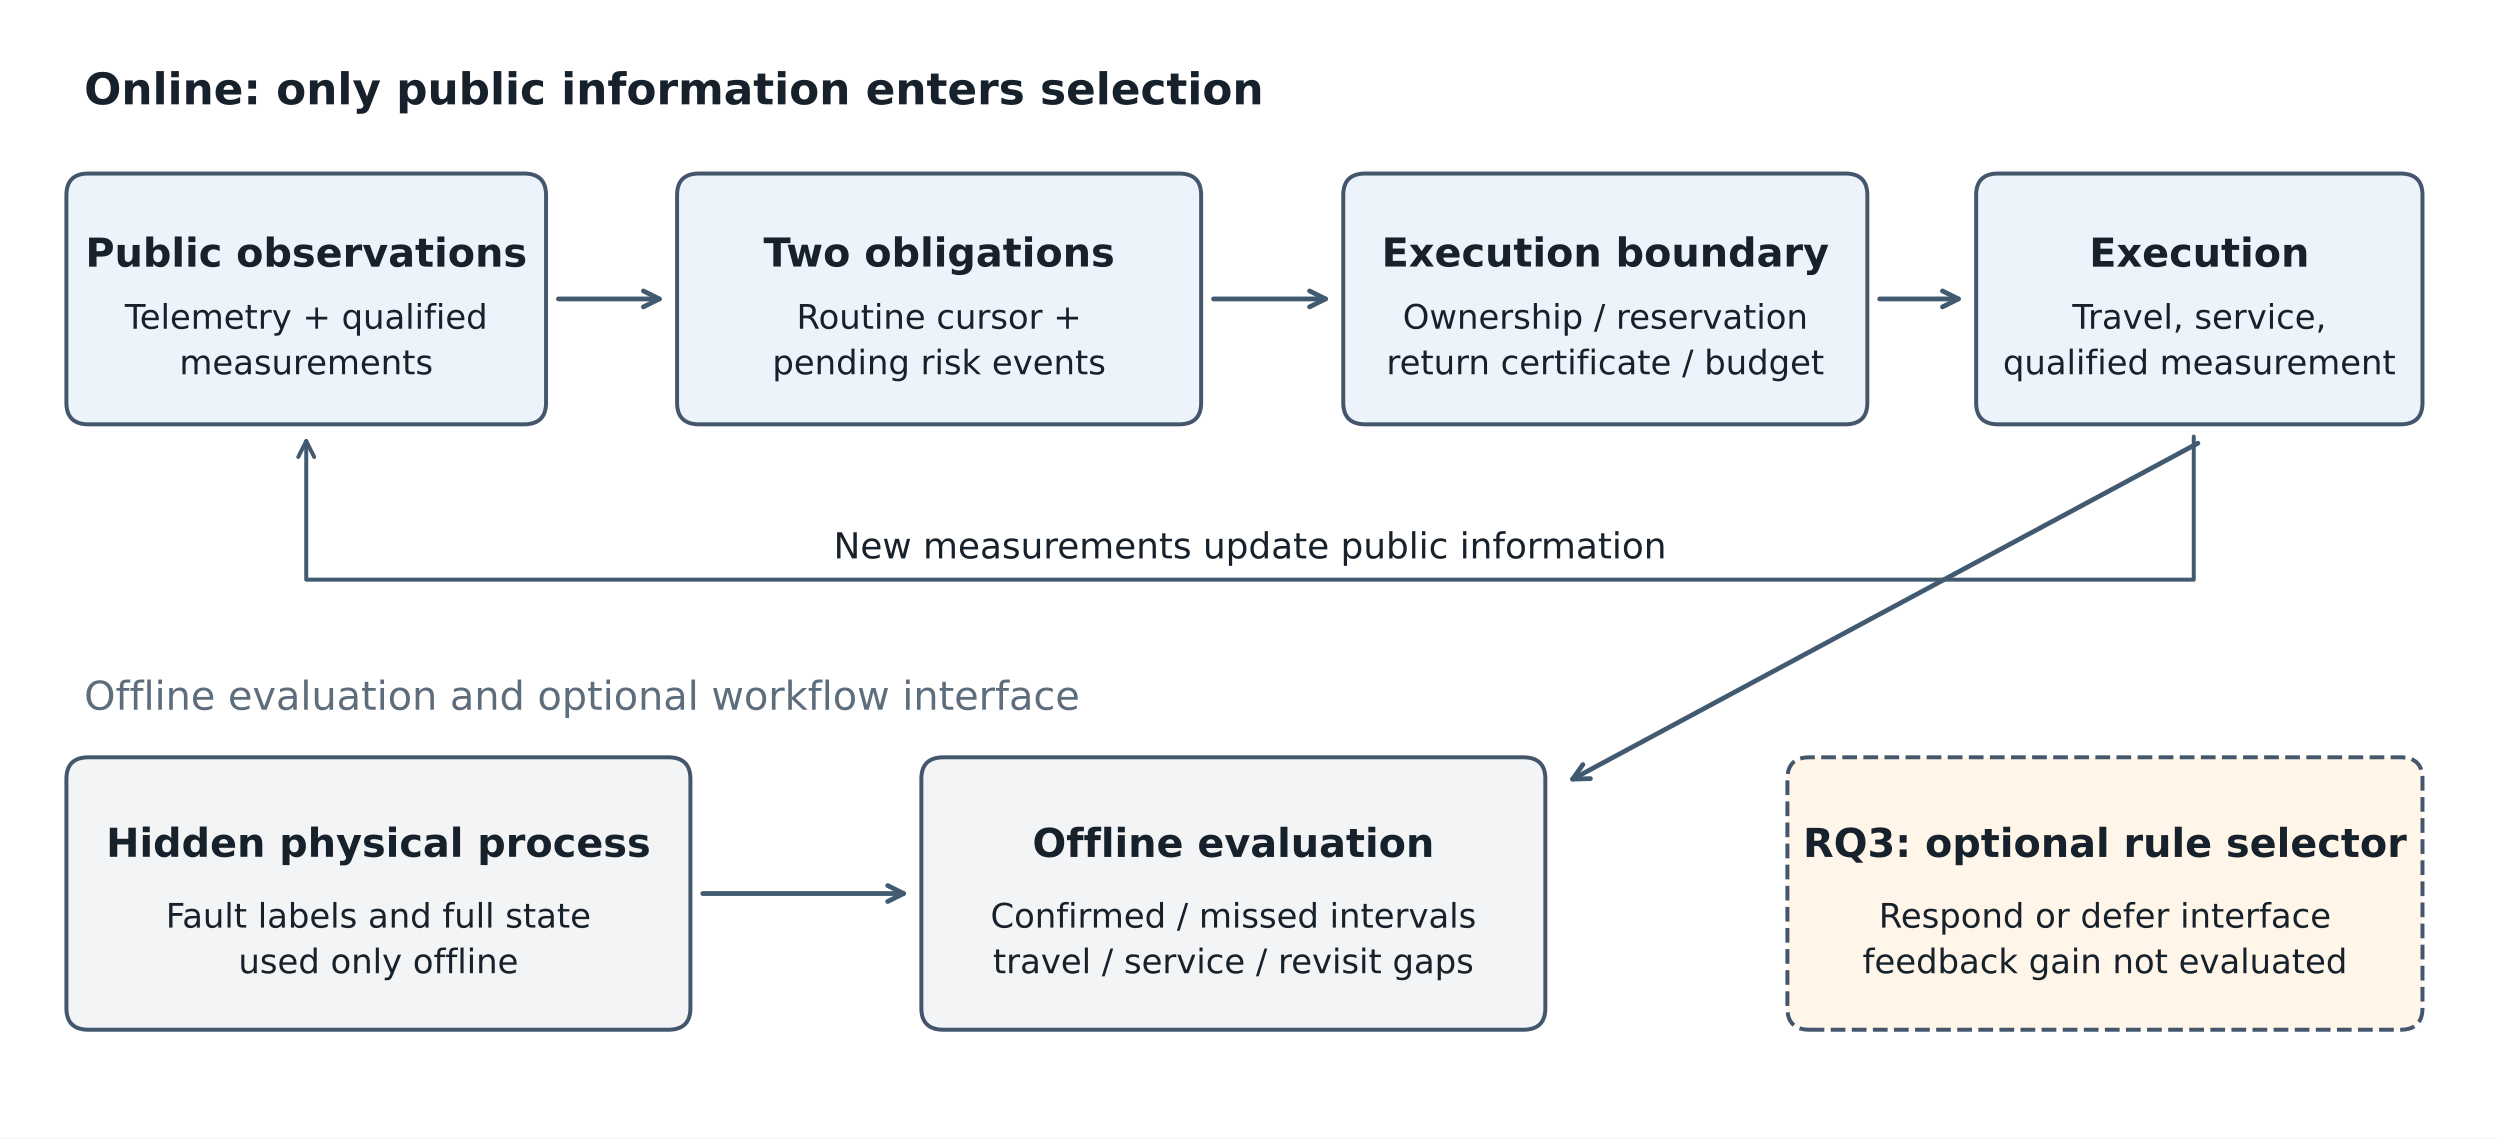
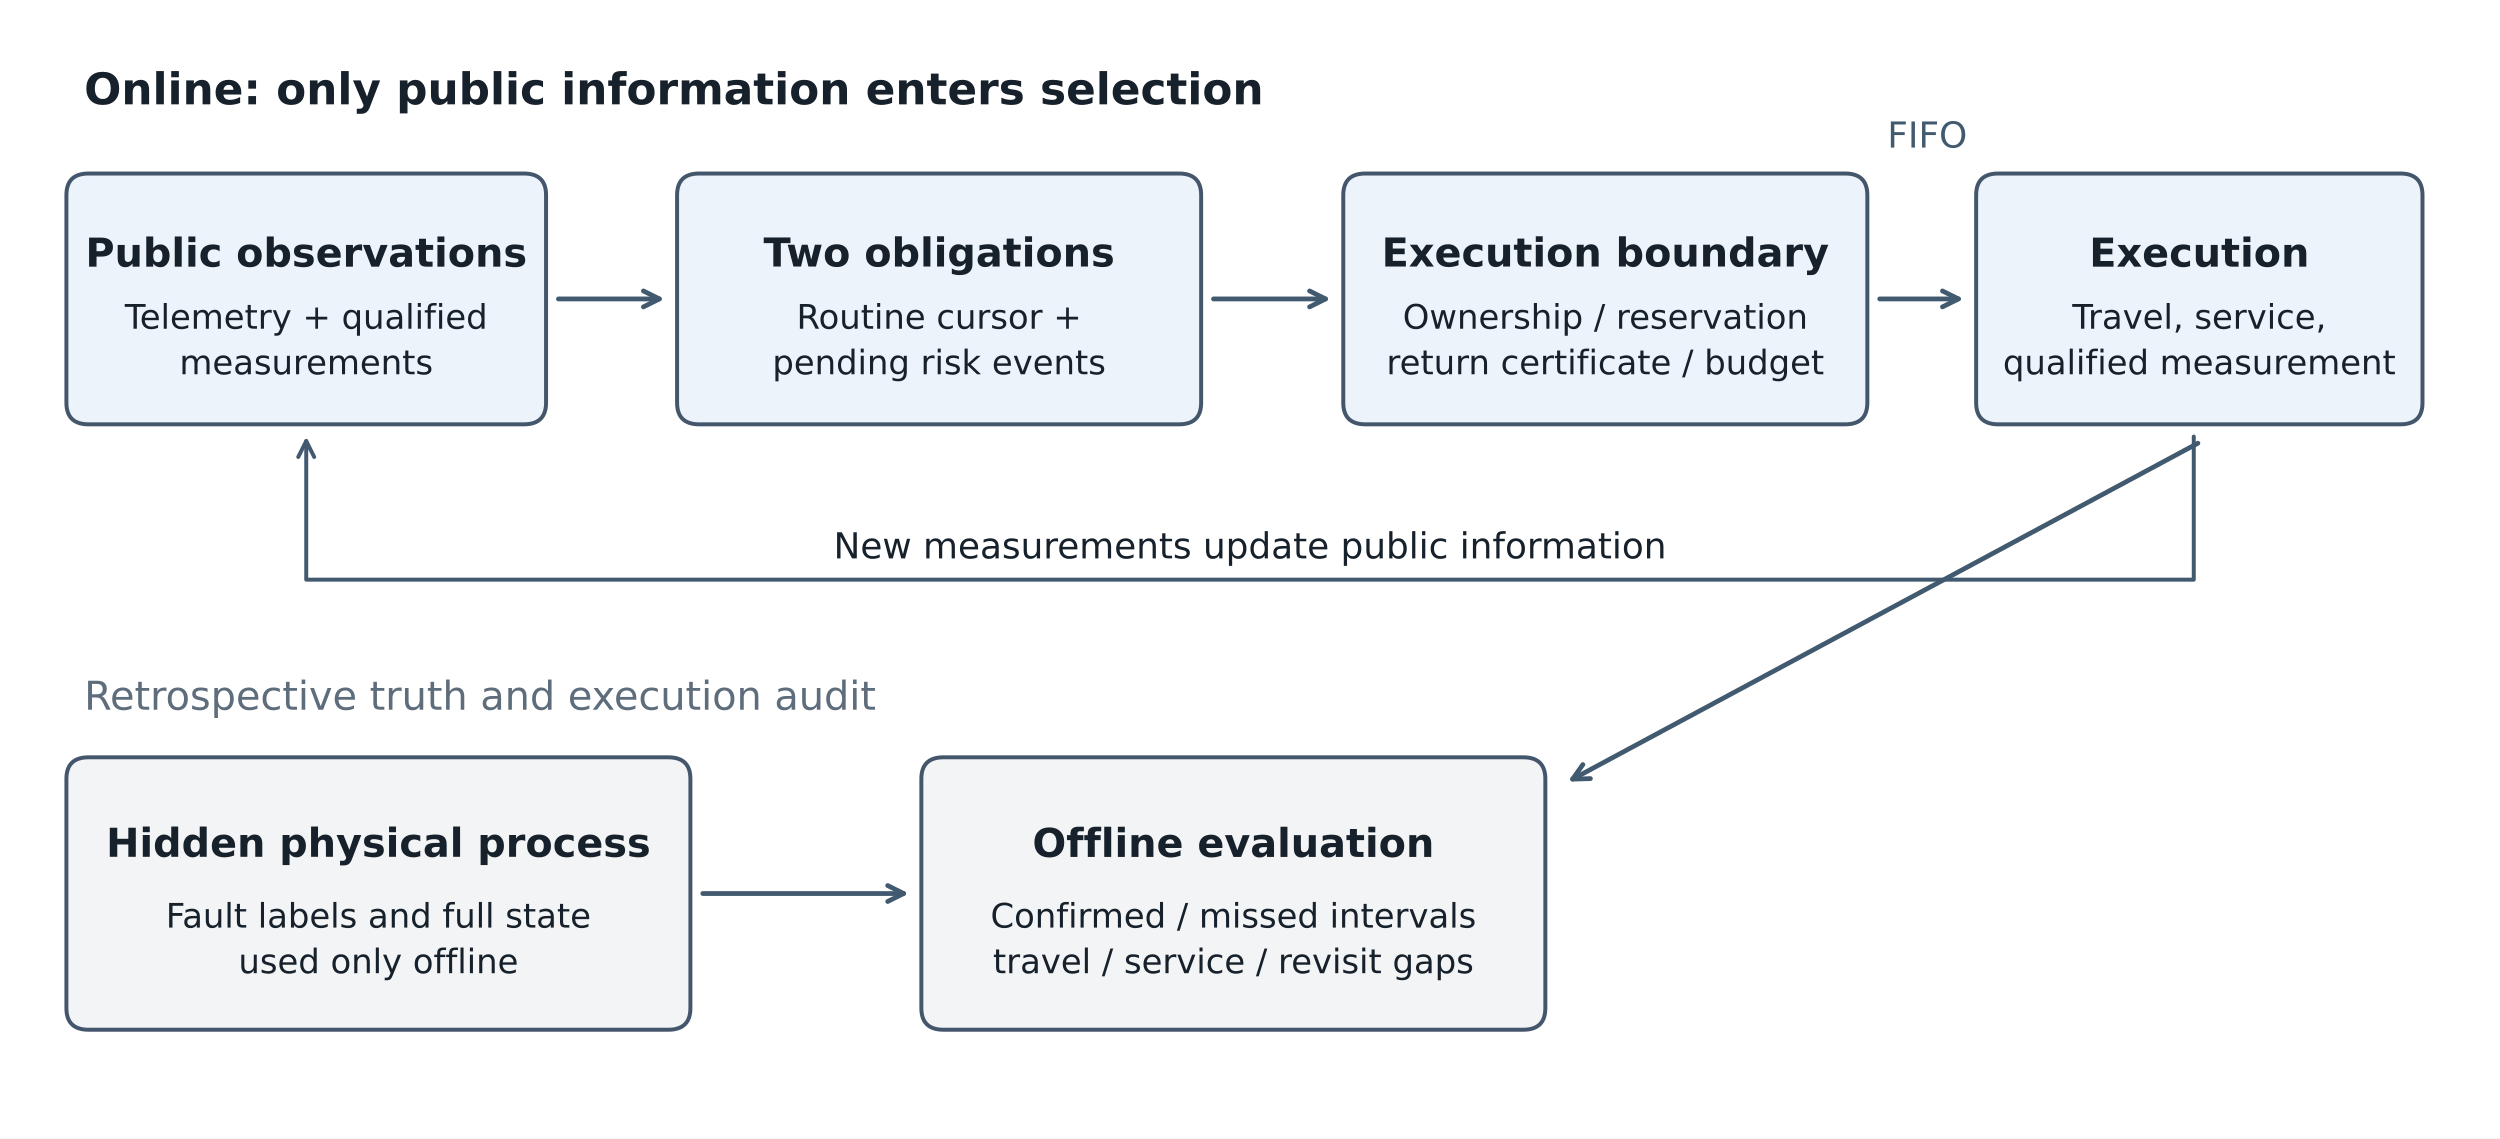
<svg xmlns="http://www.w3.org/2000/svg" width="628.2pt" height="286.056pt" viewBox="0 0 628.2 286.056" version="1.1">
  <defs>
    <style type="text/css">*{stroke-linejoin: round; stroke-linecap: butt}</style>
  </defs>
  <g id="figure_1">
    <g id="patch_1">
      <path d="M 0 286.056 L 628.2 286.056 L 628.2 0 L 0 0 z " style="fill: #ffffff" />
    </g>
    <g id="axes_1">
      <g id="patch_2">
        <path d="M 22.266 106.626 L 131.634 106.626 Q 137.214 106.626 137.214 101.193 L 137.214 49.035 Q 137.214 43.602 131.634 43.602 L 22.266 43.602 Q 16.686 43.602 16.686 49.035 L 16.686 101.193 Q 16.686 106.626 22.266 106.626 z " clip-path="url(#pa7bfb9ebd3)" style="fill: #edf3fa; stroke: #44566b; stroke-linejoin: miter" />
      </g>
      <g id="patch_3">
        <path d="M 175.716 106.626 L 296.244 106.626 Q 301.824 106.626 301.824 101.193 L 301.824 49.035 Q 301.824 43.602 296.244 43.602 L 175.716 43.602 Q 170.136 43.602 170.136 49.035 L 170.136 101.193 Q 170.136 106.626 175.716 106.626 z " clip-path="url(#pa7bfb9ebd3)" style="fill: #edf3fa; stroke: #44566b; stroke-linejoin: miter" />
      </g>
      <g id="patch_4">
        <path d="M 343.116 106.626 L 463.644 106.626 Q 469.224 106.626 469.224 101.193 L 469.224 49.035 Q 469.224 43.602 463.644 43.602 L 343.116 43.602 Q 337.536 43.602 337.536 49.035 L 337.536 101.193 Q 337.536 106.626 343.116 106.626 z " clip-path="url(#pa7bfb9ebd3)" style="fill: #edf3fa; stroke: #44566b; stroke-linejoin: miter" />
      </g>
      <g id="patch_5">
        <path d="M 502.146 106.626 L 603.144 106.626 Q 608.724 106.626 608.724 101.193 L 608.724 49.035 Q 608.724 43.602 603.144 43.602 L 502.146 43.602 Q 496.566 43.602 496.566 49.035 L 496.566 101.193 Q 496.566 106.626 502.146 106.626 z " clip-path="url(#pa7bfb9ebd3)" style="fill: #edf3fa; stroke: #44566b; stroke-linejoin: miter" />
      </g>
      <g id="patch_6">
        <path d="M 22.266 258.753 L 167.904 258.753 Q 173.484 258.753 173.484 253.32 L 173.484 195.729 Q 173.484 190.296 167.904 190.296 L 22.266 190.296 Q 16.686 190.296 16.686 195.729 L 16.686 253.32 Q 16.686 258.753 22.266 258.753 z " clip-path="url(#pa7bfb9ebd3)" style="fill: #f3f4f5; stroke: #44566b; stroke-linejoin: miter" />
      </g>
      <g id="patch_7">
        <path d="M 237.096 258.753 L 382.734 258.753 Q 388.314 258.753 388.314 253.32 L 388.314 195.729 Q 388.314 190.296 382.734 190.296 L 237.096 190.296 Q 231.516 190.296 231.516 195.729 L 231.516 253.32 Q 231.516 258.753 237.096 258.753 z " clip-path="url(#pa7bfb9ebd3)" style="fill: #f3f4f5; stroke: #44566b; stroke-linejoin: miter" />
-       </g>
-       <g id="patch_8">
-         <path d="M 454.716 258.753 L 603.144 258.753 Q 608.724 258.753 608.724 253.32 L 608.724 195.729 Q 608.724 190.296 603.144 190.296 L 454.716 190.296 Q 449.136 190.296 449.136 195.729 L 449.136 253.32 Q 449.136 258.753 454.716 258.753 z " clip-path="url(#pa7bfb9ebd3)" style="fill: #fff6e9; stroke-dasharray: 3.7,1.6; stroke-dashoffset: 0; stroke: #44566b; stroke-linejoin: miter" />
      </g>
      <g id="text_1">
        <text style="font-weight: 700; font-size: 10px; font-family: 'DejaVu Sans'; text-anchor: middle; fill: #17212b" x="76.95" y="67.007" transform="rotate(-0 76.95 67.00714)">Public observations</text>
      </g>
      <g id="text_2">
        <text style="font-size: 8.5px; font-family: 'DejaVu Sans'; fill: #17212b" transform="translate(31.37207 82.59784)">Telemetry + qualified</text>
        <text style="font-size: 8.5px; font-family: 'DejaVu Sans'; fill: #17212b" transform="translate(45.08828 94.05358)">measurements</text>
      </g>
      <g id="text_3">
        <text style="font-weight: 700; font-size: 10px; font-family: 'DejaVu Sans'; text-anchor: middle; fill: #17212b" x="235.98" y="66.968" transform="rotate(-0 235.98 66.96807)">Two obligations</text>
      </g>
      <g id="text_4">
        <text style="font-size: 8.5px; font-family: 'DejaVu Sans'; fill: #17212b" transform="translate(200.1671 82.59784)">Routine cursor +</text>
        <text style="font-size: 8.5px; font-family: 'DejaVu Sans'; fill: #17212b" transform="translate(194.0796 94.05358)">pending risk events</text>
      </g>
      <g id="text_5">
        <text style="font-weight: 700; font-size: 10px; font-family: 'DejaVu Sans'; text-anchor: middle; fill: #17212b" x="403.38" y="66.968" transform="rotate(-0 403.38 66.96807)">Execution boundary</text>
      </g>
      <g id="text_6">
        <text style="font-size: 8.5px; font-family: 'DejaVu Sans'; fill: #17212b" transform="translate(352.4803 82.59784)">Ownership / reservation</text>
        <text style="font-size: 8.5px; font-family: 'DejaVu Sans'; fill: #17212b" transform="translate(348.3896 94.05358)">return certificate / budget</text>
      </g>
      <g id="text_7">
        <text style="font-weight: 700; font-size: 10px; font-family: 'DejaVu Sans'; text-anchor: middle; fill: #17212b" x="552.645" y="67.007" transform="rotate(-0 552.645 67.00714)">Execution</text>
      </g>
      <g id="text_8">
        <text style="font-size: 8.5px; font-family: 'DejaVu Sans'; fill: #17212b" transform="translate(520.7368 82.59784)">Travel, service,</text>
        <text style="font-size: 8.5px; font-family: 'DejaVu Sans'; fill: #17212b" transform="translate(503.2992 94.05358)">qualified measurement</text>
      </g>
-       <g id="patch_9">
+       <g id="patch_8">
        <path d="M 140.327 75.114 Q 153.673 75.114 165.678 75.114 " style="fill: none; stroke: #425a70; stroke-width: 1.2; stroke-linecap: round" />
        <path d="M 161.678 73.114 L 165.678 75.114 L 161.678 77.114 " style="fill: none; stroke: #425a70; stroke-width: 1.2; stroke-linecap: round" />
      </g>
-       <g id="patch_10">
+       <g id="patch_9">
        <path d="M 304.939 75.114 Q 319.678 75.114 333.076 75.114 " style="fill: none; stroke: #425a70; stroke-width: 1.2; stroke-linecap: round" />
        <path d="M 329.076 73.114 L 333.076 75.114 L 329.076 77.114 " style="fill: none; stroke: #425a70; stroke-width: 1.2; stroke-linecap: round" />
      </g>
-       <g id="patch_11">
+       <g id="patch_10">
        <path d="M 472.342 75.114 Q 482.896 75.114 492.108 75.114 " style="fill: none; stroke: #425a70; stroke-width: 1.2; stroke-linecap: round" />
        <path d="M 488.108 73.114 L 492.108 75.114 L 488.108 77.114 " style="fill: none; stroke: #425a70; stroke-width: 1.2; stroke-linecap: round" />
      </g>
-       <g id="patch_12">
+       <g id="patch_11">
        <path d="M 551.25 109.709 L 551.25 145.657 L 76.95 145.657 L 76.95 110.827 " style="fill: none; stroke: #425a70; stroke-linecap: round" />
        <path d="M 74.95 114.827 L 76.95 110.827 L 78.95 114.827 " style="fill: none; stroke: #425a70; stroke-linecap: round" />
      </g>
      <g id="text_9">
        <text style="font-size: 9px; font-family: 'DejaVu Sans'; text-anchor: middle; fill: #17212b" x="314.1" y="140.311" transform="rotate(-0 314.1 140.3114)">New measurements update public information</text>
      </g>
      <g id="text_10">
        <text style="font-weight: 700; font-size: 10px; font-family: 'DejaVu Sans'; text-anchor: middle; fill: #17212b" x="95.085" y="215.292" transform="rotate(-0 95.085 215.2922)">Hidden physical process</text>
      </g>
      <g id="text_11">
        <text style="font-size: 8.5px; font-family: 'DejaVu Sans'; fill: #17212b" transform="translate(41.67512 233.0953)">Fault labels and full state</text>
        <text style="font-size: 8.5px; font-family: 'DejaVu Sans'; fill: #17212b" transform="translate(59.91027 244.551)">used only offline</text>
      </g>
      <g id="text_12">
        <text style="font-weight: 700; font-size: 10px; font-family: 'DejaVu Sans'; text-anchor: middle; fill: #17212b" x="309.915" y="215.331" transform="rotate(-0 309.915 215.3313)">Offline evaluation</text>
      </g>
      <g id="text_13">
        <text style="font-size: 8.5px; font-family: 'DejaVu Sans'; fill: #17212b" transform="translate(248.8883 233.0953)">Confirmed / missed intervals</text>
        <text style="font-size: 8.5px; font-family: 'DejaVu Sans'; fill: #17212b" transform="translate(249.5066 244.551)">travel / service / revisit gaps</text>
      </g>
-       <g id="patch_13">
+       <g id="patch_12">
        <path d="M 176.599 224.525 Q 202.5 224.525 227.059 224.525 " style="fill: none; stroke: #425a70; stroke-width: 1.2; stroke-linecap: round" />
        <path d="M 223.059 222.525 L 227.059 224.525 L 223.059 226.525 " style="fill: none; stroke: #425a70; stroke-width: 1.2; stroke-linecap: round" />
      </g>
-       <g id="patch_14">
+       <g id="patch_13">
        <path d="M 552.279 111.375 Q 473.13 153.894 395.163 195.778 " style="fill: none; stroke: #425a70; stroke-width: 1.2; stroke-linecap: round" />
        <path d="M 399.633 195.647 L 395.163 195.778 L 397.74 192.123 " style="fill: none; stroke: #425a70; stroke-width: 1.2; stroke-linecap: round" />
      </g>
      <g id="text_14">
-         <text style="font-weight: 700; font-size: 10px; font-family: 'DejaVu Sans'; text-anchor: middle; fill: #17212b" x="528.93" y="215.331" transform="rotate(-0 528.93 215.3313)">RQ3: optional rule selector</text>
+         <text style="font-size: 9px; font-family: 'DejaVu Sans'; text-anchor: middle; fill: #425a70" x="484.29" y="37.082" transform="rotate(-0 484.29 37.08216)">FIFO</text>
      </g>
      <g id="text_15">
-         <text style="font-size: 8.5px; font-family: 'DejaVu Sans'; fill: #17212b" transform="translate(472.1228 233.0953)">Respond or defer interface</text>
-         <text style="font-size: 8.5px; font-family: 'DejaVu Sans'; fill: #17212b" transform="translate(468.0235 244.551)">feedback gain not evaluated</text>
+         <text style="font-weight: 700; font-size: 11px; font-family: 'DejaVu Sans'; text-anchor: start; fill: #17212b" x="21.15" y="26.216" transform="rotate(-0 21.15 26.21592)">Online: only public information enters selection</text>
      </g>
      <g id="text_16">
-         <text style="font-weight: 700; font-size: 11px; font-family: 'DejaVu Sans'; text-anchor: start; fill: #17212b" x="21.15" y="26.216" transform="rotate(-0 21.15 26.21592)">Online: only public information enters selection</text>
-       </g>
-       <g id="text_17">
-         <text style="font-size: 10px; font-family: 'DejaVu Sans'; text-anchor: start; fill: #5e6d7b" x="21.15" y="178.343" transform="rotate(-0 21.15 178.3433)">Offline evaluation and optional workflow interface</text>
+         <text style="font-size: 10px; font-family: 'DejaVu Sans'; text-anchor: start; fill: #5e6d7b" x="21.15" y="178.343" transform="rotate(-0 21.15 178.3433)">Retrospective truth and execution audit</text>
      </g>
    </g>
  </g>
  <defs>
    <clipPath id="pa7bfb9ebd3">
      <rect x="7.2" y="7.2" width="613.8" height="271.656" />
    </clipPath>
  </defs>
</svg>
